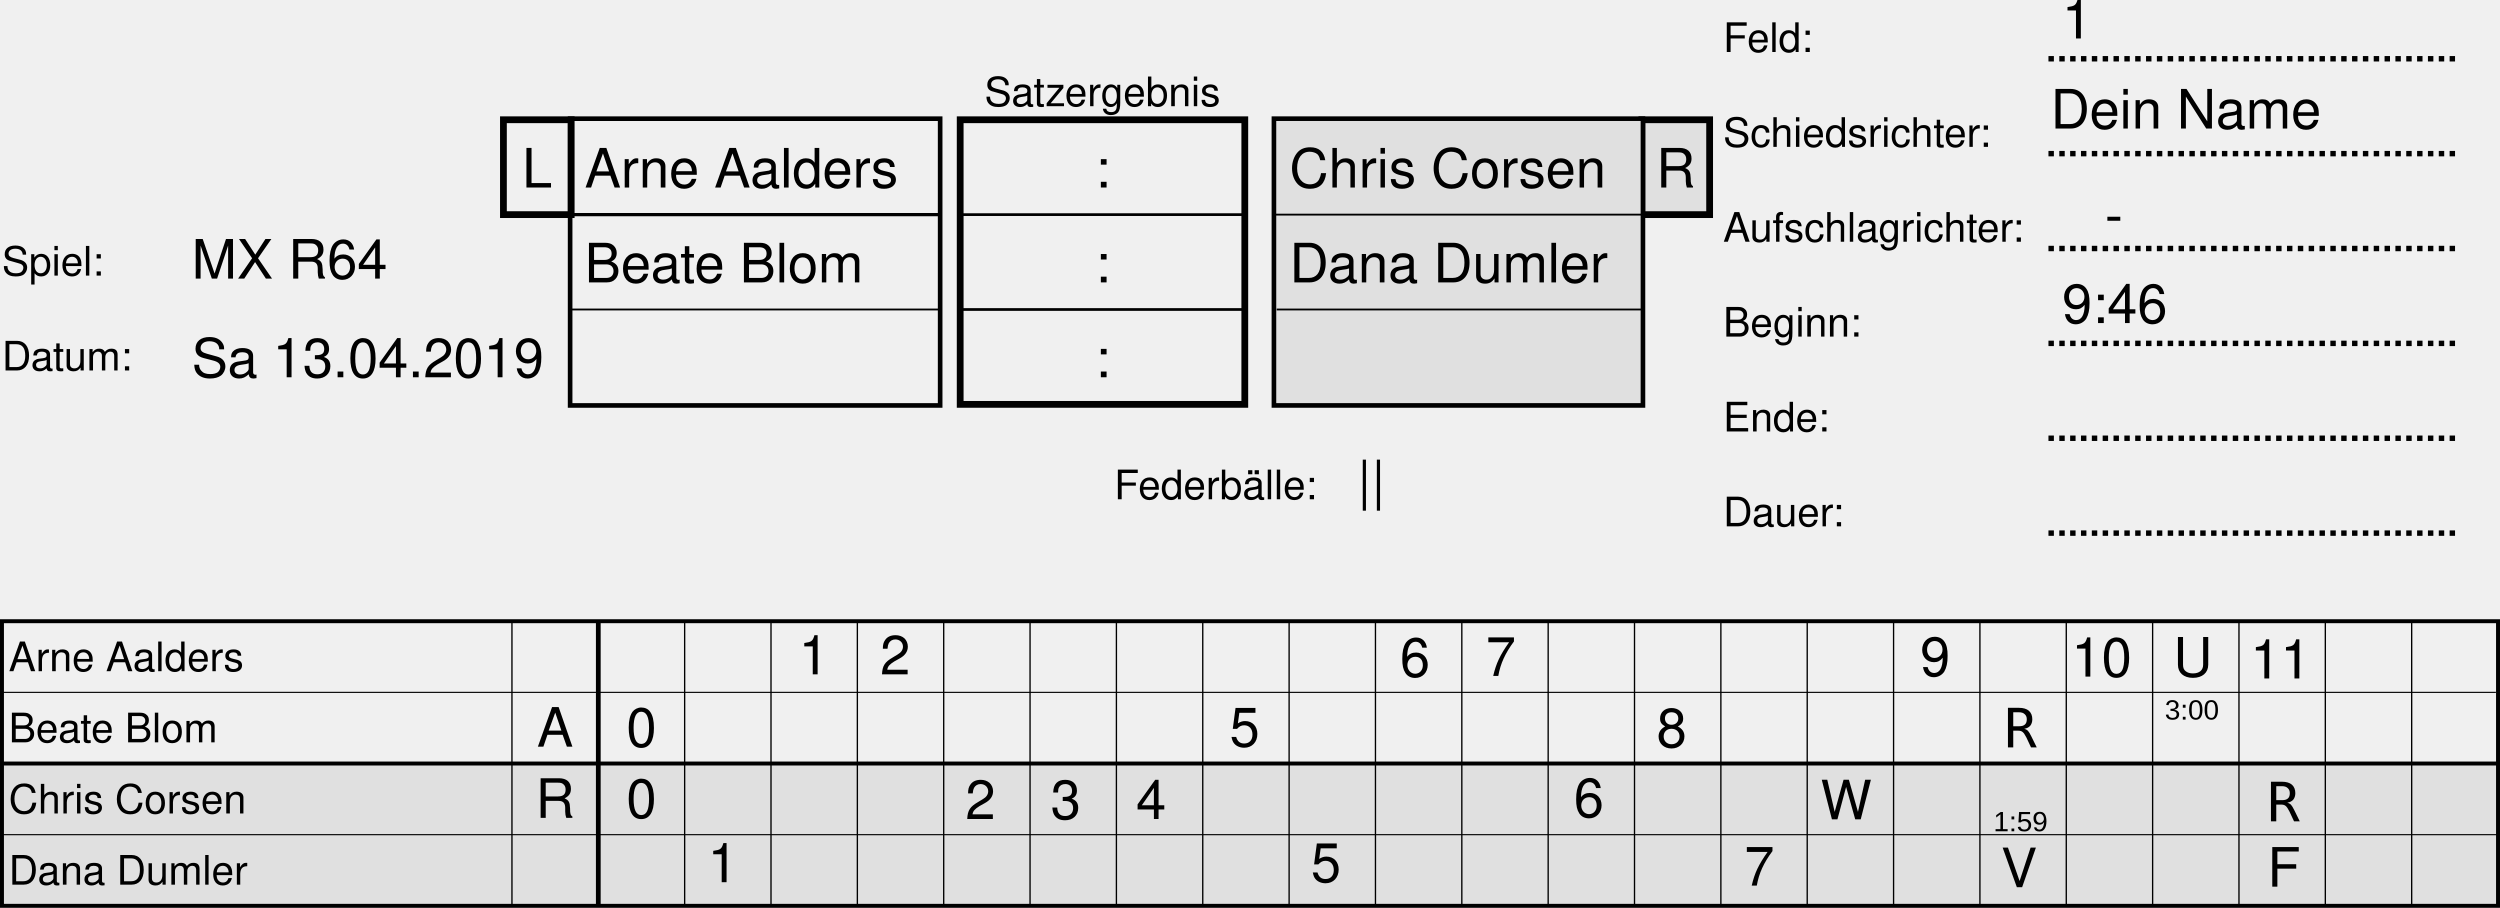
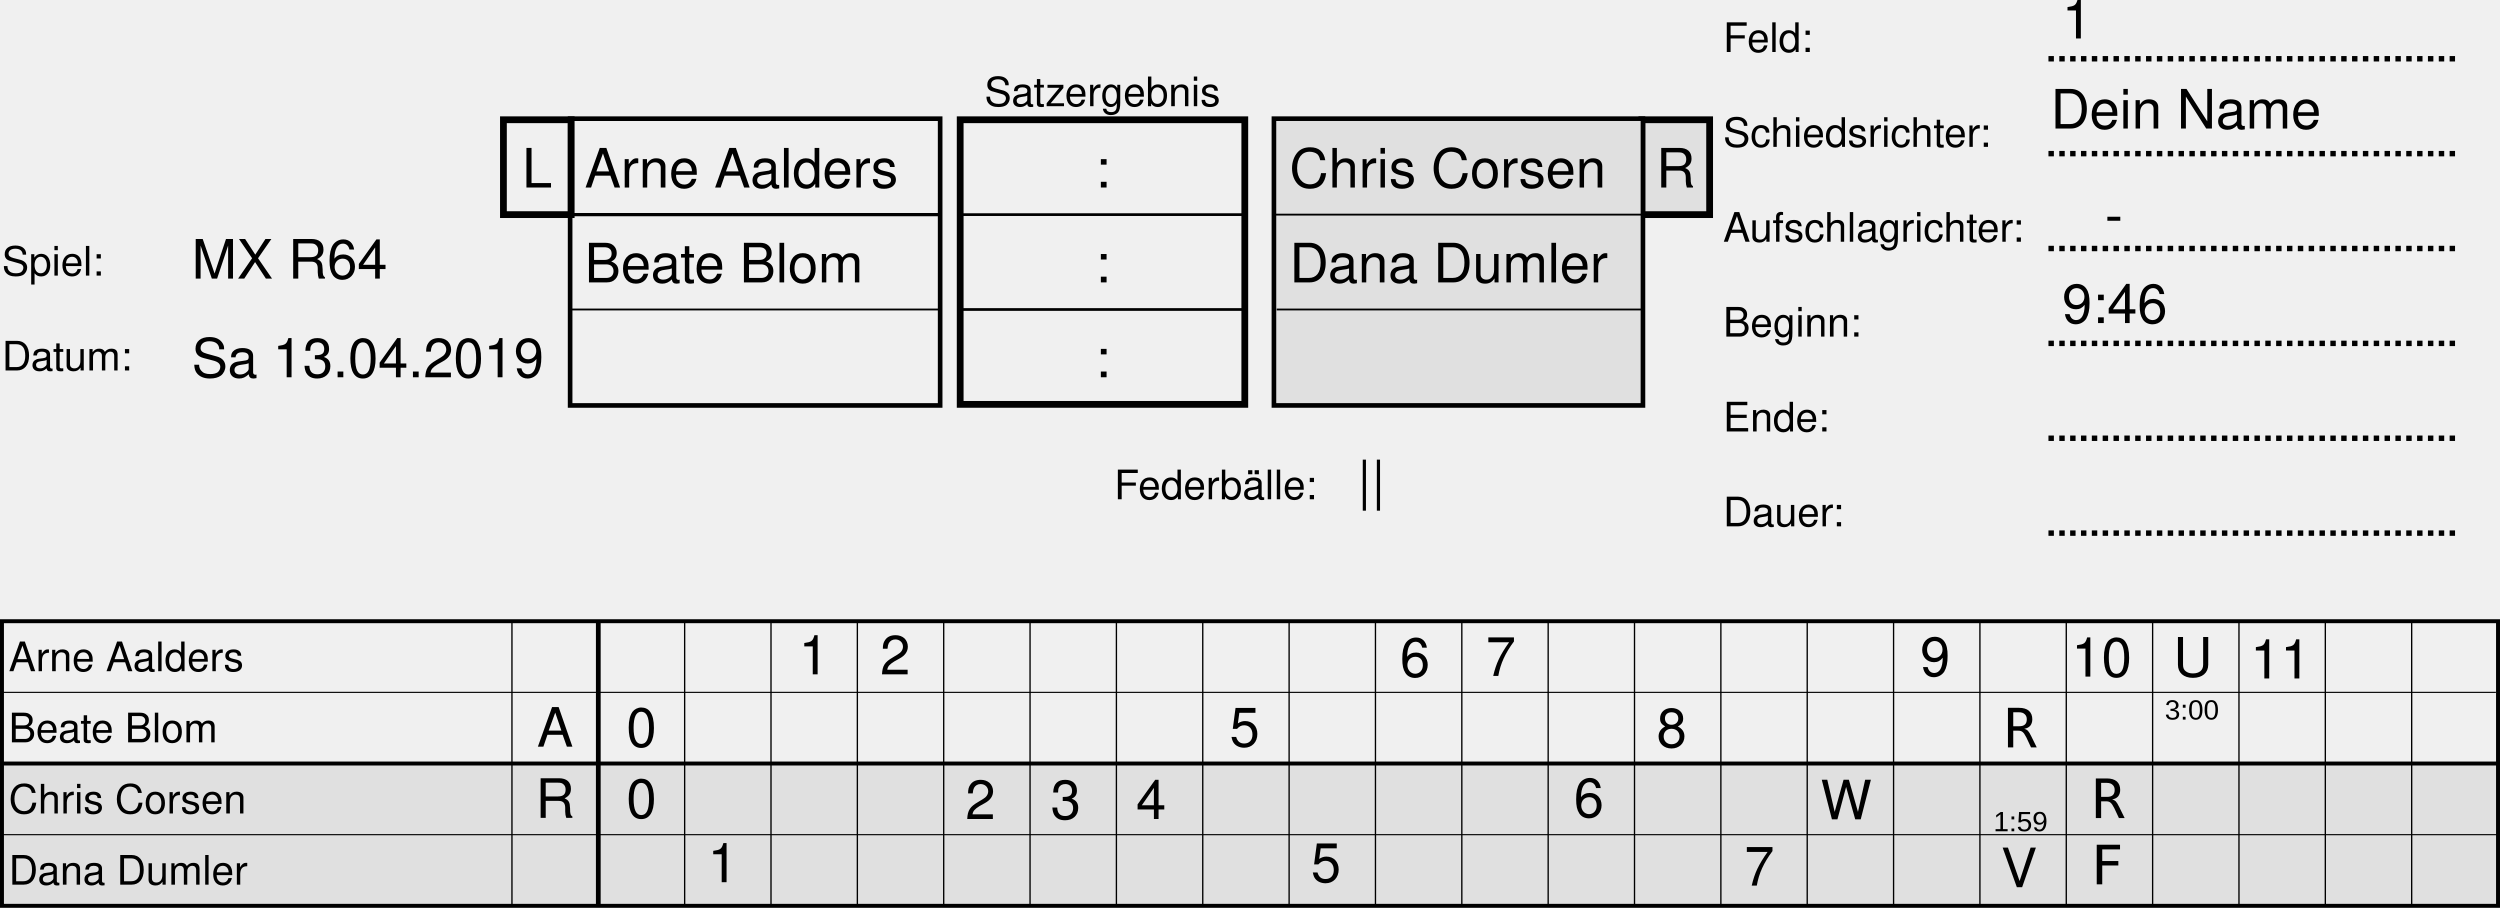
<svg xmlns="http://www.w3.org/2000/svg" height="66.981" width="184.462" viewBox="0 0 184.462 66.981" version="1.1" id="svg100">
  <defs id="defs682" />
  <style id="style2">
	text {
		font-family: Helvetica;
		font-size: 4px;
	}
	text.small-text, text.table_name {font-size: 3px;}
	.divider-line {stroke: #000; stroke-width: 0.2;}
	.box {stroke: #000; stroke-width: 0.5; fill: none;}
	.shade,.box.shaded,.table_longtext_background.shaded {fill: #e0e0e0;}
	.scoresheet_results_circle_team1,.scoresheet_results_circle_team2 {
		stroke: #000; stroke-width: 0.6; fill: none;
	}
	.dashed-line {
		stroke: #000; stroke-width: 0.4; stroke-dasharray: 0.4, 0.4;
	}
	.table {
		stroke: #000; stroke-width: 0.35; fill: none;
	}
	.table_line {
		stroke: #000; stroke-width: 0.1;
	}
	.table_20all_dash {
		stroke: #000; stroke-width: 0.4;
	}
	.editmode-sign {
		stroke: #202020; stroke-width: 0.3; fill: none;
	}
	.table_thick-line {
		stroke: #000; stroke-width: 0.35;
	}
	.table_game_result {
		stroke: #000; stroke-width: 0.4; fill: none;
	}
	.table_longtext_background {
		fill: #fff;
		opacity: 0.75;
	}
</style>
  <g style="visibility:visible" transform="translate(-104.8547,-13.164)" id="g118" visibility="visible" class="scoresheet_shuttle_counter">
    <text style="font-size:3px;font-family:Helvetica;text-anchor:end" id="text114" data-i18n="scoresheet:Shuttles" y="50" x="202" class="small-text">Federbälle:</text>
    <text style="font-size:4px;font-family:Helvetica" id="text116" y="50" x="205" class="scoresheet_shuttle_counter_value">||</text>
  </g>
  <text style="font-size:4px;font-family:Helvetica" id="text4" y="1.836" x="0.145" class="scoresheet_tournament_name" />
  <text style="font-weight:bold;font-size:4px;font-family:Helvetica" id="text6" x="-10.855" y="1.836" font-weight="bold" class="scoresheet_event_name" />
  <text style="font-size:3px;font-family:Helvetica" id="text8" data-i18n="scoresheet:Match" y="20.336" x="0.145" class="scoresheet_match_label small-text">Spiel:</text>
  <text style="font-size:4px;font-family:Helvetica" id="text10" y="20.836" x="14.145" class="scoresheet_match_name" />
  <text style="font-size:3px;font-family:Helvetica" id="text12" data-i18n="scoresheet:Date" y="27.336" x="0.145" class="scoresheet_date_label small-text">Datum:</text>
  <text style="font-size:4px;font-family:Helvetica" id="text14" y="27.836" x="14.145" class="scoresheet_date_value">Sa 13.04.2019</text>
  <rect style="fill:none;stroke:#000000;stroke-width:0.5" id="rect16" height="7" width="5" y="8.836" x="37.145" class="box" />
  <rect style="fill:none;stroke:#000000;stroke-width:0.341" id="rect18" height="21.159" width="27.303" y="8.757" x="42.066" class="box" />
  <line style="stroke:#000000;stroke-width:0.136" id="line22" y2="22.836" y1="22.836" x2="69.304" x1="42.145" class="divider-line" />
  <text style="font-size:4px;font-family:Helvetica;text-anchor:middle" id="text24" y="13.836" x="39.645" class="scoresheet_results_team1_side">L</text>
  <text style="font-size:4px;font-family:Helvetica" id="text26" y="13.836" x="43.145" class="scoresheet_results_team1_player1">Arne Aalders</text>
  <text style="font-size:4px;font-family:Helvetica" id="text28" y="20.836" x="43.145" class="scoresheet_results_team1_player2">Beate Blom</text>
  <text style="font-size:3px;font-family:Helvetica" id="text30" y="27.336" x="63.145" class="scoresheet_results_team1_name small-text" />
  <text style="font-size:3px;font-family:Helvetica;text-anchor:middle" id="text34" data-i18n="scoresheet:points" y="7.836" x="81.347" class="small-text">Satzergebnis</text>
  <rect style="fill:none;stroke:#000000;stroke-width:0.5" id="rect36" height="21" y="8.836" width="21" x="70.847" class="box" />
  <line style="stroke:#000000;stroke-width:0.2" id="line38" y2="15.836" y1="15.836" x2="91.847" x1="70.847" class="divider-line" />
  <line style="stroke:#000000;stroke-width:0.2" id="line40" y2="22.836" y1="22.836" x2="91.847" x1="70.847" class="divider-line" />
  <text style="font-size:4px;font-family:Helvetica;text-anchor:middle" id="text42" y="13.836" x="81.347">:</text>
  <text style="font-size:4px;font-family:Helvetica;text-anchor:middle" id="text44" y="20.836" x="81.347">:</text>
  <text style="font-size:4px;font-family:Helvetica;text-anchor:middle" id="text46" y="27.836" x="81.347">:</text>
  <text style="font-size:4px;font-family:Helvetica;text-anchor:middle" id="text48" y="13.836" x="128.145" class="scoresheet_results_team1_score1" />
  <text style="font-size:4px;font-family:Helvetica;text-anchor:middle" id="text50" y="20.836" x="128.145" class="scoresheet_results_team1_score2" />
  <text style="font-size:4px;font-family:Helvetica;text-anchor:middle" id="text52" y="27.836" x="128.145" class="scoresheet_results_team1_score3" />
  <text style="font-size:4px;font-family:Helvetica;text-anchor:middle" id="text54" y="13.836" x="139.145" class="scoresheet_results_team2_score1" />
  <text style="font-size:4px;font-family:Helvetica;text-anchor:middle" id="text56" y="20.836" x="139.145" class="scoresheet_results_team2_score2" />
  <text style="font-size:4px;font-family:Helvetica;text-anchor:middle" id="text58" y="27.836" x="139.145" class="scoresheet_results_team2_score3" />
  <rect style="fill:#e0e0e0;stroke:#000000;stroke-width:0.5" id="rect60" height="7" width="5" y="8.836" x="121.145" class="box shaded" />
  <rect style="fill:#e0e0e0;stroke:#000000;stroke-width:0.341" id="rect62" height="21.159" width="27.229" y="8.756" x="93.996" class="box shaded" />
  <line style="stroke:#000000;stroke-width:0.136" id="line64" y2="15.836" y1="15.836" x2="121.145" x1="93.952" class="divider-line" />
  <line style="stroke:#000000;stroke-width:0.135" id="line66" y2="22.836" y1="22.836" x2="121.145" x1="94.198" class="divider-line" />
  <text style="font-size:4px;font-family:Helvetica;text-anchor:middle" id="text68" y="13.836" x="123.645" class="scoresheet_results_team2_side">R</text>
  <text style="font-size:4px;font-family:Helvetica" id="text70" y="13.836" x="95.145" class="scoresheet_results_team2_player1">Chris Corsen</text>
  <text style="font-size:4px;font-family:Helvetica" id="text72" y="20.836" x="95.145" class="scoresheet_results_team2_player2">Dana Dumler</text>
  <text style="font-size:3px;font-family:Helvetica" id="text74" y="27.336" x="147.145" class="scoresheet_results_team2_name small-text" />
  <text style="font-size:3px;font-family:Helvetica" id="text78" data-i18n="scoresheet:Court" y="3.836" x="127.145" class="small-text">Feld:</text>
  <line style="stroke:#000000;stroke-width:0.4;stroke-dasharray:0.4, 0.4" id="line80" y2="4.336" y1="4.336" x2="181.145" x1="151.145" class="dashed-line" />
  <text style="font-size:4px;font-family:Helvetica" id="text82" y="2.836" x="152.145" class="scoresheet_court_id">1</text>
  <text style="font-size:3px;font-family:Helvetica" id="text84" data-i18n="scoresheet:Umpire" y="10.836" x="127.145" class="small-text">Schiedsrichter:</text>
  <line style="stroke:#000000;stroke-width:0.4;stroke-dasharray:0.4, 0.4" id="line86" y2="11.336" y1="11.336" x2="181.145" x1="151.145" class="dashed-line" />
  <text style="font-size:3px;font-family:Helvetica" id="text88" y="9.836" x="238.145" class="small-text scoresheet_umpire_name" />
  <text style="font-size:3px;font-family:Helvetica" id="text90" data-i18n="scoresheet:Service judge" y="17.836" x="127.145" class="small-text">Aufschlagrichter:</text>
  <line style="stroke:#000000;stroke-width:0.4;stroke-dasharray:0.4, 0.4" id="line92" y2="18.336" y1="18.336" x2="181.145" x1="151.145" class="dashed-line" />
  <text style="font-size:3px;font-family:Helvetica" id="text94" y="16.836" x="238.145" class="small-text scoresheet_service_judge_name" />
  <text style="font-size:3px;font-family:Helvetica" id="text96" data-i18n="scoresheet:Begin" y="24.836" x="127.145" class="small-text">Beginn:</text>
  <line style="stroke:#000000;stroke-width:0.4;stroke-dasharray:0.4, 0.4" id="line98" y2="25.336" y1="25.336" x2="181.145" x1="151.145" class="dashed-line" />
  <text style="font-size:4px;font-family:Helvetica" id="text100" y="23.836" x="152.145" class="scoresheet_begin_value">9:46</text>
  <text style="font-size:3px;font-family:Helvetica" id="text102" data-i18n="scoresheet:End" y="31.836" x="127.145" class="small-text">Ende:</text>
  <line style="stroke:#000000;stroke-width:0.4;stroke-dasharray:0.4, 0.4" id="line104" y2="32.336" y1="32.336" x2="181.145" x1="151.145" class="dashed-line" />
  <text style="font-size:4px;font-family:Helvetica" id="text106" y="30.836" x="238.145" class="scoresheet_end_value" />
  <text style="font-size:3px;font-family:Helvetica" id="text108" data-i18n="scoresheet:Duration" y="38.836" x="127.145" class="small-text">Dauer:</text>
  <line style="stroke:#000000;stroke-width:0.4;stroke-dasharray:0.4, 0.4" id="line110" y2="39.336" y1="39.336" x2="181.145" x1="151.145" class="dashed-line" />
  <text style="font-size:4px;font-family:Helvetica" id="text112" y="37.836" x="238.145" class="scoresheet_duration_value" />
  <rect class="shade" x="0.145" y="56.336" width="184.171" height="10.5" id="rect120" style="fill:#e0e0e0;stroke-width:0.831" />
  <rect class="table" x="0.145" y="45.836" width="184.171" height="21" id="rect122" style="fill:none;stroke:#000000;stroke-width:0.291" />
  <line class="table_line" x1="0.145" x2="184.16" y1="51.086" y2="51.086" id="line124" style="stroke:#000000;stroke-width:0.083" />
  <line class="table_thick-line" x1="0.145" x2="184.317" y1="56.336" y2="56.336" id="line126" style="stroke:#000000;stroke-width:0.291" />
  <line class="table_line" x1="0.145" x2="184.302" y1="61.586" y2="61.586" id="line128" style="stroke:#000000;stroke-width:0.083" />
  <line class="table_line" x1="37.774" x2="37.774" y1="45.836" y2="66.836" id="line130" style="stroke:#000000;stroke-width:0.1" />
  <line class="table_thick-line" x1="44.145" x2="44.145" y1="45.836" y2="66.836" id="line132" style="stroke:#000000;stroke-width:0.35" />
  <text class="table_name" x="0.645" y="49.523" id="text134" style="font-size:3px;font-family:Helvetica">Arne Aalders</text>
  <text class="table_name" x="0.645" y="54.773" id="text136" style="font-size:3px;font-family:Helvetica">Beate Blom</text>
  <text class="table_name" x="0.645" y="60.023" id="text138" style="font-size:3px;font-family:Helvetica">Chris Corsen</text>
  <text class="table_name" x="0.645" y="65.273" id="text140" style="font-size:3px;font-family:Helvetica">Dana Dumler</text>
  <line class="table_line" x1="50.517" x2="50.517" y1="45.836" y2="66.836" id="line142" style="stroke:#000000;stroke-width:0.1" />
  <line class="table_line" x1="56.888" x2="56.888" y1="45.836" y2="66.836" id="line144" style="stroke:#000000;stroke-width:0.1" />
  <line class="table_line" x1="63.26" x2="63.26" y1="45.836" y2="66.836" id="line146" style="stroke:#000000;stroke-width:0.1" />
  <line class="table_line" x1="69.631" x2="69.631" y1="45.836" y2="66.836" id="line148" style="stroke:#000000;stroke-width:0.1" />
  <line class="table_line" x1="76.002" x2="76.002" y1="45.836" y2="66.836" id="line150" style="stroke:#000000;stroke-width:0.1" />
  <line class="table_line" x1="82.374" x2="82.374" y1="45.836" y2="66.836" id="line152" style="stroke:#000000;stroke-width:0.1" />
  <line class="table_line" x1="88.745" x2="88.745" y1="45.836" y2="66.836" id="line154" style="stroke:#000000;stroke-width:0.1" />
  <line class="table_line" x1="95.117" x2="95.117" y1="45.836" y2="66.836" id="line156" style="stroke:#000000;stroke-width:0.1" />
  <line class="table_line" x1="101.488" x2="101.488" y1="45.836" y2="66.836" id="line158" style="stroke:#000000;stroke-width:0.1" />
  <line class="table_line" x1="107.86" x2="107.86" y1="45.836" y2="66.836" id="line160" style="stroke:#000000;stroke-width:0.1" />
  <line class="table_line" x1="114.231" x2="114.231" y1="45.836" y2="66.836" id="line162" style="stroke:#000000;stroke-width:0.1" />
  <line class="table_line" x1="120.602" x2="120.602" y1="45.836" y2="66.836" id="line164" style="stroke:#000000;stroke-width:0.1" />
  <line class="table_line" x1="126.974" x2="126.974" y1="45.836" y2="66.836" id="line166" style="stroke:#000000;stroke-width:0.1" />
  <line class="table_line" x1="133.345" x2="133.345" y1="45.836" y2="66.836" id="line168" style="stroke:#000000;stroke-width:0.1" />
  <line class="table_line" x1="139.717" x2="139.717" y1="45.836" y2="66.836" id="line170" style="stroke:#000000;stroke-width:0.1" />
  <line class="table_line" x1="146.088" x2="146.088" y1="45.836" y2="66.836" id="line172" style="stroke:#000000;stroke-width:0.1" />
  <line class="table_line" x1="152.46" x2="152.46" y1="45.836" y2="66.836" id="line174" style="stroke:#000000;stroke-width:0.1" />
  <line class="table_line" x1="158.831" x2="158.831" y1="45.836" y2="66.836" id="line176" style="stroke:#000000;stroke-width:0.1" />
  <line class="table_line" x1="165.202" x2="165.202" y1="45.836" y2="66.836" id="line178" style="stroke:#000000;stroke-width:0.1" />
  <line class="table_line" x1="171.574" x2="171.574" y1="45.836" y2="66.836" id="line180" style="stroke:#000000;stroke-width:0.1" />
  <line class="table_line" x1="177.945" x2="177.945" y1="45.836" y2="66.836" id="line182" style="stroke:#000000;stroke-width:0.1" />
  <line class="table_line" x1="184.317" x2="184.317" y1="45.836" y2="66.836" id="line184" style="stroke:#000000;stroke-width:0.1" />
  <text x="40.96" y="55.094" id="text660" style="font-size:4px;font-family:Helvetica;text-anchor:middle">A</text>
  <text x="40.96" y="60.344" id="text662" style="font-size:4px;font-family:Helvetica;text-anchor:middle">R</text>
  <text x="47.331" y="55.094" id="text664" style="font-size:4px;font-family:Helvetica;text-anchor:middle">0</text>
  <text x="47.331" y="60.344" id="text666" style="font-size:4px;font-family:Helvetica;text-anchor:middle">0</text>
  <text style="font-size:4px;font-family:Helvetica" id="text100-3" y="9.485" x="151.305" class="scoresheet_begin_value">Dein Name</text>
  <text style="font-size:4px;font-family:Helvetica" id="text100-3-6" y="17.246" x="155.305" class="scoresheet_begin_value">-</text>
  <text style="font-size:4px;font-family:Helvetica" id="text14-7" y="20.555" x="14.145" class="scoresheet_date_value">MX R64</text>
  <line style="stroke:#000000;stroke-width:0.239" id="line38-3" y2="15.836" y1="15.836" x2="69.233" x1="39.145" class="divider-line" />
  <text x="53.331" y="65.094" id="text664-3" style="font-size:4px;font-family:Helvetica;text-anchor:middle">1</text>
  <text x="60.051" y="49.757" id="text664-3-6" style="font-size:4px;font-family:Helvetica;text-anchor:middle">1</text>
  <text x="66.051" y="49.757" id="text664-3-6-7" style="font-size:4px;font-family:Helvetica;text-anchor:middle">2</text>
  <text x="72.337" y="60.431" id="text664-3-6-7-3" style="font-size:4px;font-family:Helvetica;text-anchor:middle">2</text>
  <text x="78.637" y="60.431" id="text664-3-6-7-3-6" style="font-size:4px;font-family:Helvetica;text-anchor:middle">3</text>
  <text x="84.938" y="60.431" id="text664-3-6-7-3-6-7" style="font-size:4px;font-family:Helvetica;text-anchor:middle">4</text>
  <text x="91.84" y="55.078" id="text664-3-6-7-3-6-7-5" style="font-size:4px;font-family:Helvetica;text-anchor:middle">5</text>
  <text x="97.84" y="65.078" id="text664-3-6-7-3-6-7-5-3" style="font-size:4px;font-family:Helvetica;text-anchor:middle">5</text>
  <text x="104.407" y="49.929" id="text664-3-6-7-3-6-7-5-3-3" style="font-size:4px;font-family:Helvetica;text-anchor:middle">6</text>
  <text x="110.742" y="49.876" id="text664-3-6-7-3-6-7-5-3-3-6" style="font-size:4px;font-family:Helvetica;text-anchor:middle">7</text>
  <text x="117.237" y="60.29" id="text664-3-6-7-3-6-7-5-3-3-6-7" style="font-size:4px;font-family:Helvetica;text-anchor:middle">6</text>
  <text x="123.35" y="55.134" id="text664-3-6-7-3-6-7-5-3-3-6-5" style="font-size:4px;font-family:Helvetica;text-anchor:middle">8</text>
  <text x="129.813" y="65.34" id="text664-3-6-7-3-6-7-5-3-3-6-5-3" style="font-size:4px;font-family:Helvetica;text-anchor:middle">7</text>
  <text x="136.213" y="60.45" id="text664-3-6-7-3-6-7-5-3-3-6-5-3-5" style="font-size:4px;font-family:Helvetica;text-anchor:middle">W</text>
  <text x="142.783" y="49.872" id="text664-3-6-7-3-6-7-5-3-3-6-5-6" style="font-size:4px;font-family:Helvetica;text-anchor:middle">9</text>
  <text x="149.079" y="55.151" id="text664-3-6-7-3-6-7-5-3-3-6-5-3-5-2" style="font-size:4px;font-family:Helvetica;text-anchor:middle">
    <tspan style="-inkscape-font-specification:'Andale Mono';font-family:'Andale Mono';font-weight:normal;font-style:normal;font-stretch:normal;font-variant:normal" id="tspan1188">R</tspan>
  </text>
  <text x="148.974" y="65.463" id="text664-3-6-7-3-6-7-5-3-3-6-5-3-5-2-9" style="font-size:4px;font-family:Helvetica;text-anchor:middle">V</text>
  <text xml:space="preserve" style="font-style:normal;font-variant:normal;font-weight:normal;font-stretch:normal;font-size:2.061px;line-height:38.634px;font-family:Arial;-inkscape-font-specification:Arial;letter-spacing:0px;word-spacing:0px;fill:#000000;fill-opacity:1;stroke:none;stroke-width:1.545px;stroke-linecap:butt;stroke-linejoin:miter;stroke-opacity:1" x="147.087" y="61.338" id="text1192">
    <tspan id="tspan1190" x="147.087" y="61.338" style="stroke-width:1.545px">1:59</tspan>
  </text>
  <text x="155.067" y="49.925" id="text664-3-6-7-3-6-7-5-3-3-6-5-6-3" style="font-size:4px;font-family:Helvetica;text-anchor:middle">10</text>
  <text x="161.8" y="49.925" id="text664-3-6-7-3-6-7-5-3-3-6-5-6-3-0" style="font-size:4px;font-family:Helvetica;text-anchor:middle">U</text>
  <text xml:space="preserve" style="font-style:normal;font-variant:normal;font-weight:normal;font-stretch:normal;font-size:2.061px;line-height:38.634px;font-family:Arial;-inkscape-font-specification:Arial;letter-spacing:0px;word-spacing:0px;fill:#000000;fill-opacity:1;stroke:none;stroke-width:1.545px;stroke-linecap:butt;stroke-linejoin:miter;stroke-opacity:1" x="159.726" y="53.092" id="text1192-8">
    <tspan id="tspan1190-7" x="159.726" y="53.092" style="stroke-width:1.545px">3:00</tspan>
  </text>
  <text x="168.268" y="50.066" id="text664-3-6-7-3-6-7-5-3-3-6-5-6-3-0-6" style="font-size:4px;font-family:Helvetica;text-anchor:middle">11</text>
-   <text x="168.522" y="65.423" id="text664-3-6-7-3-6-7-5-3-3-6-5-6-3-0-6-5" style="font-size:4px;font-family:Helvetica;text-anchor:middle">F</text>
-   <text x="168.486" y="60.599" id="text664-3-6-7-3-6-7-5-3-3-6-5-3-5-2-2" style="font-size:4px;font-family:Helvetica;text-anchor:middle">
-     <tspan style="font-style:normal;font-variant:normal;font-weight:normal;font-stretch:normal;font-family:'Andale Mono';-inkscape-font-specification:'Andale Mono'" id="tspan1188-4">R</tspan>
+   <text x="155.564" y="60.36" id="text664-3-6-7-3-6-7-5-3-3-6-5-3-5-2-3" style="font-size:4px;font-family:Helvetica;text-anchor:middle">
+     <tspan style="font-style:normal;font-variant:normal;font-weight:normal;font-stretch:normal;font-family:'Andale Mono';-inkscape-font-specification:'Andale Mono'" id="tspan1188-6">R</tspan>
+   </text>
+   <text x="155.458" y="65.25" id="text664-3-6-7-3-6-7-5-3-3-6-5-3-5-2-7" style="font-size:4px;font-family:Helvetica;text-anchor:middle">
+     <tspan style="font-style:normal;font-variant:normal;font-weight:normal;font-stretch:normal;font-family:'Andale Mono';-inkscape-font-specification:'Andale Mono'" id="tspan1188-5">F</tspan>
  </text>
</svg>
